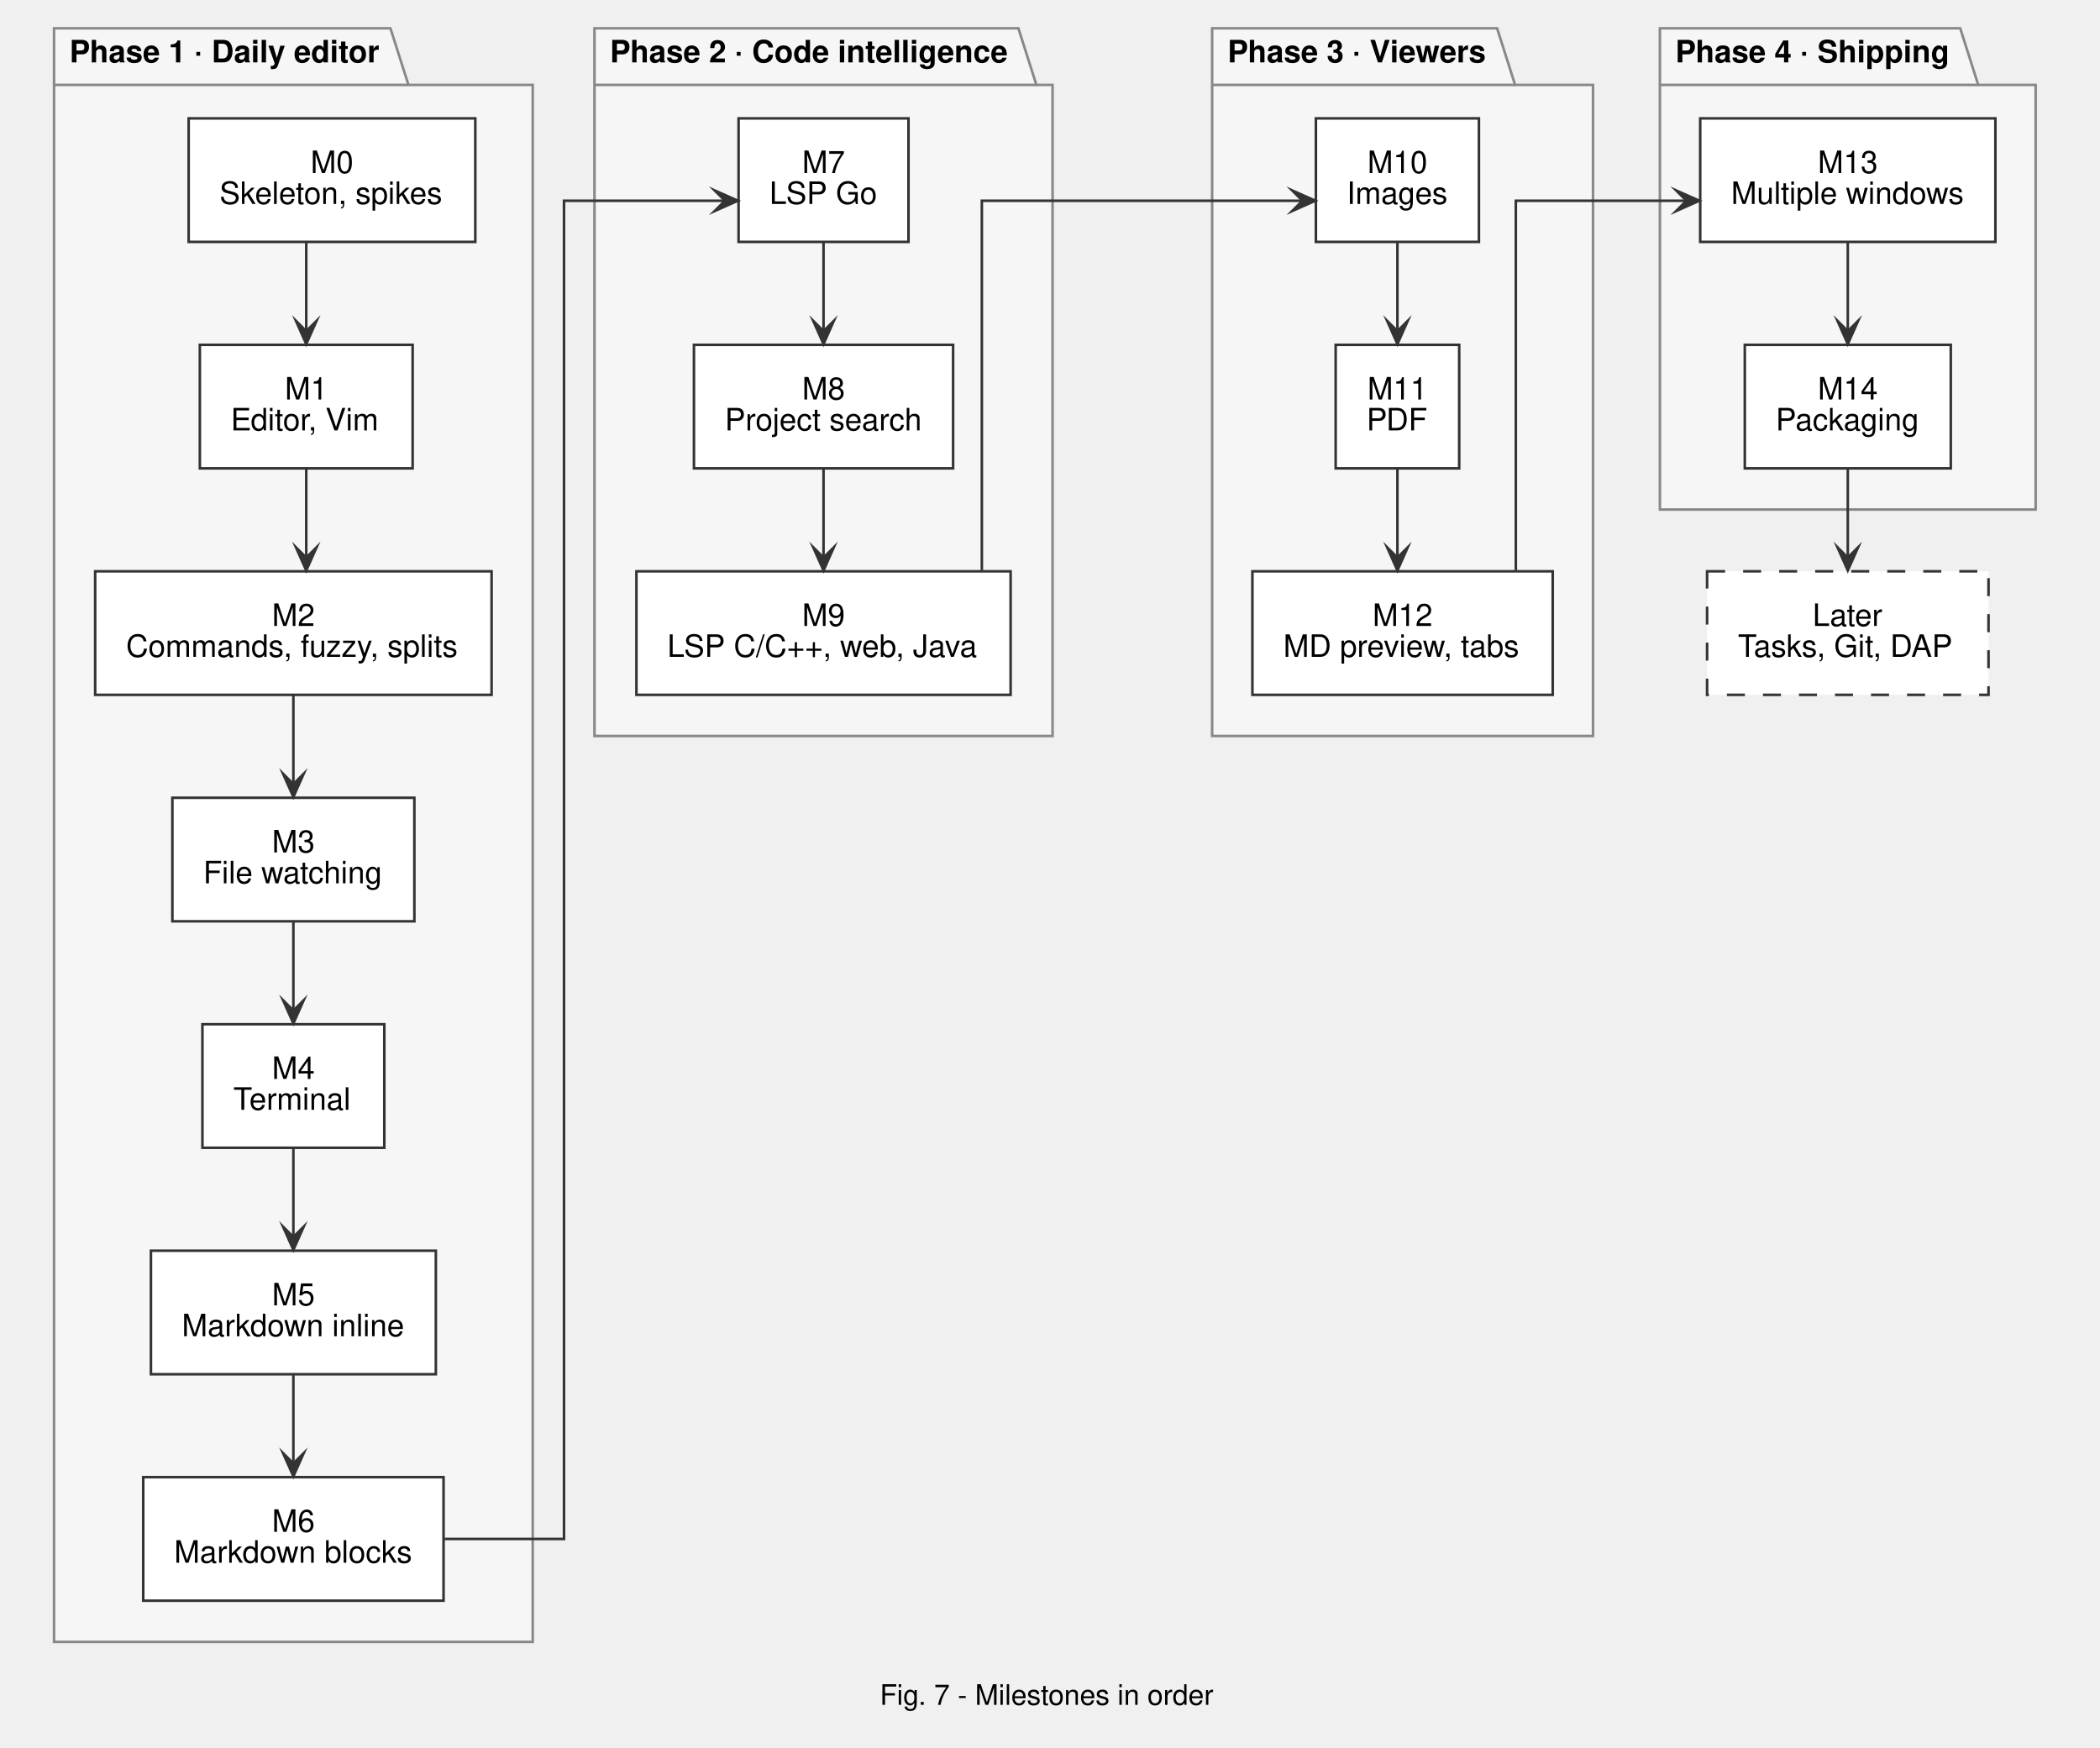
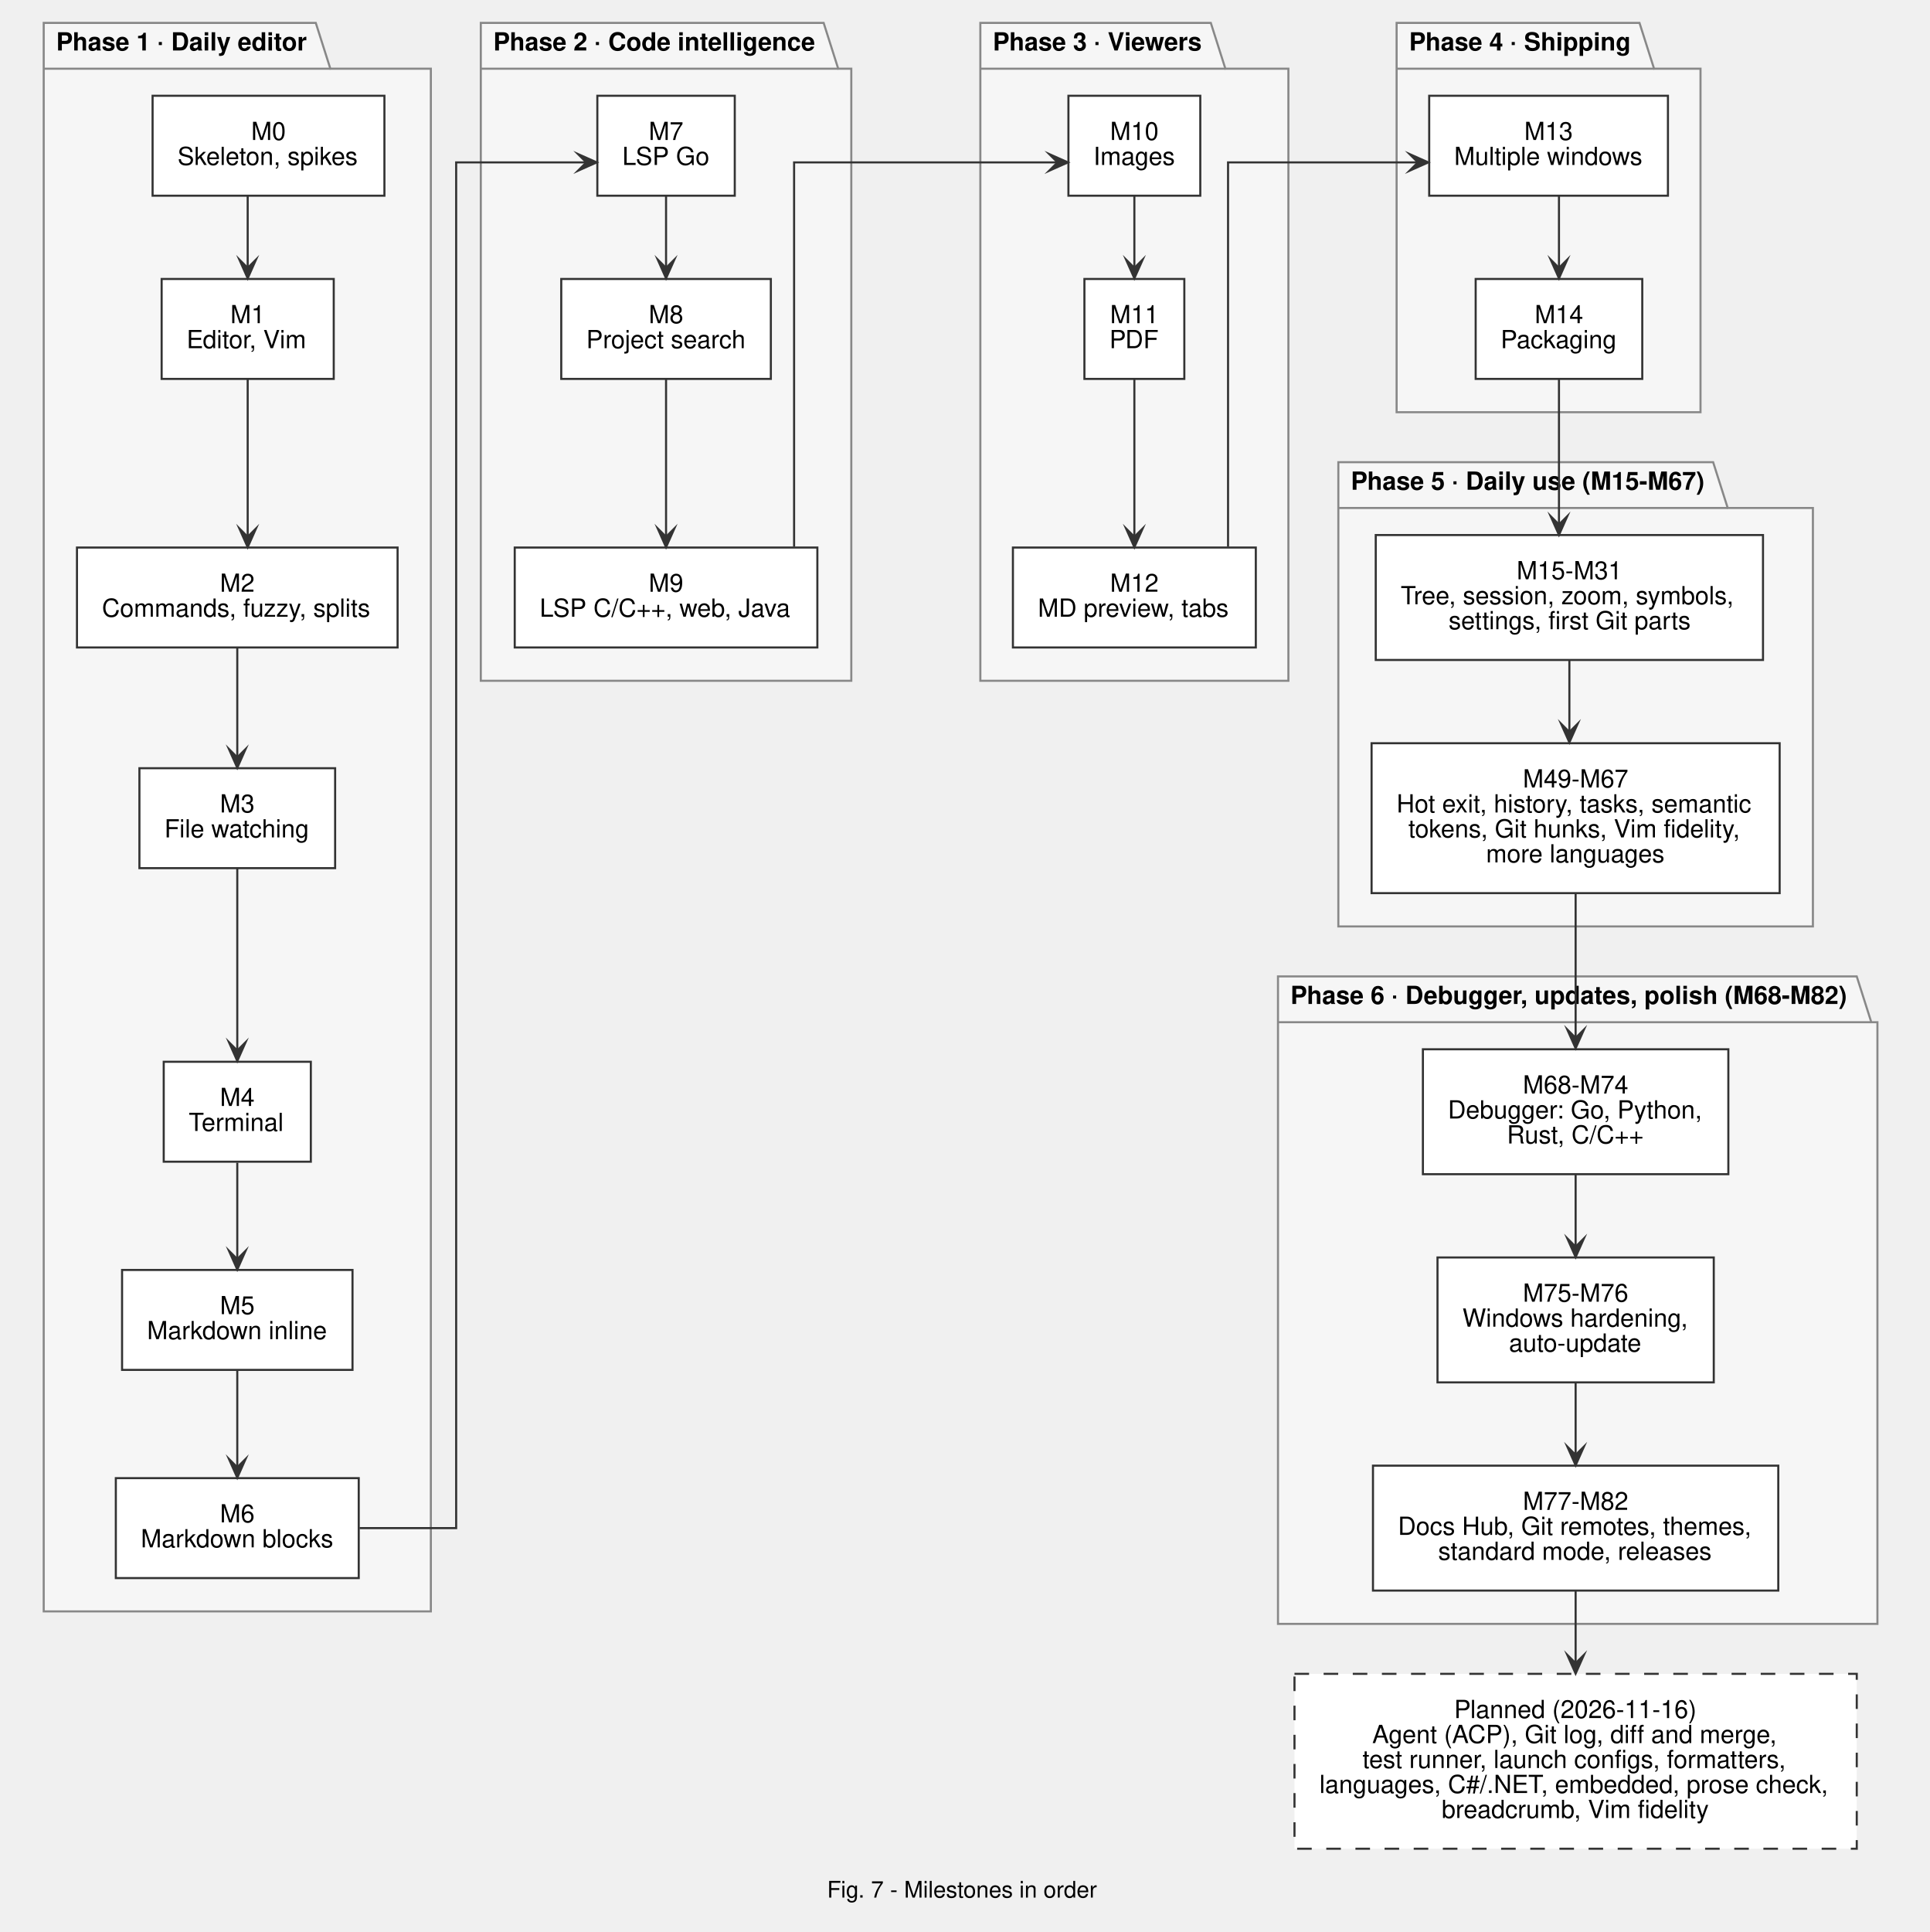
- <svg xmlns="http://www.w3.org/2000/svg" version="1.1" data-diagram-type="DESCRIPTION" style="width:816px;height:679px;background:#FFFFFF;" width="816px" height="679px" viewBox="0 0 816 679" zoomAndPan="magnify" preserveAspectRatio="none" contentStyleType="text/css">
+ <svg xmlns="http://www.w3.org/2000/svg" version="1.1" data-diagram-type="DESCRIPTION" style="width:927px;height:928px;background:#FFFFFF;" width="927px" height="928px" viewBox="0 0 927 928" zoomAndPan="magnify" preserveAspectRatio="none" contentStyleType="text/css">
  <defs />
  <g font-family="sans-serif" lengthAdjust="spacing">
    <g class="cluster" data-qualified-name="Phase 1 . Daily editor" id="ent0001" data-source-line="3">
-       <polygon points="21,11,151.715,11,158.715,33,207,33,207,638,21,638,21,11" fill="#F6F6F6" style="stroke:#888;stroke-width:1;stroke-linejoin:miter;stroke-miterlimit:10;" />
+       <polygon points="21,11,151.715,11,158.715,33,207,33,207,774,21,774,21,11" fill="#F6F6F6" style="stroke:#888;stroke-width:1;stroke-linejoin:miter;stroke-miterlimit:10;" />
      <line x1="21" y1="33" x2="158.715" y2="33" style="stroke:#888;stroke-width:1;" />
      <text x="27" y="24.24" fill="#000" font-size="12" textLength="120.715" font-weight="700" font-family="Helvetica">Phase 1 · Daily editor</text>
    </g>
    <g class="cluster" data-qualified-name="Phase 2 . Code intelligence" id="ent0009" data-source-line="12">
-       <polygon points="231,11,395.717,11,402.717,33,409,33,409,286,231,286,231,11" fill="#F6F6F6" style="stroke:#888;stroke-width:1;stroke-linejoin:miter;stroke-miterlimit:10;" />
+       <polygon points="231,11,395.717,11,402.717,33,409,33,409,327,231,327,231,11" fill="#F6F6F6" style="stroke:#888;stroke-width:1;stroke-linejoin:miter;stroke-miterlimit:10;" />
      <line x1="231" y1="33" x2="402.717" y2="33" style="stroke:#888;stroke-width:1;" />
      <text x="237" y="24.24" fill="#000" font-size="12" textLength="154.717" font-weight="700" font-family="Helvetica">Phase 2 · Code intelligence</text>
    </g>
    <g class="cluster" data-qualified-name="Phase 3 . Viewers" id="ent0013" data-source-line="17">
-       <polygon points="471,11,581.729,11,588.729,33,619,33,619,286,471,286,471,11" fill="#F6F6F6" style="stroke:#888;stroke-width:1;stroke-linejoin:miter;stroke-miterlimit:10;" />
+       <polygon points="471,11,581.729,11,588.729,33,619,33,619,327,471,327,471,11" fill="#F6F6F6" style="stroke:#888;stroke-width:1;stroke-linejoin:miter;stroke-miterlimit:10;" />
      <line x1="471" y1="33" x2="588.729" y2="33" style="stroke:#888;stroke-width:1;" />
      <text x="477" y="24.24" fill="#000" font-size="12" textLength="100.729" font-weight="700" font-family="Helvetica">Phase 3 · Viewers</text>
    </g>
    <g class="cluster" data-qualified-name="Phase 4 . Shipping" id="ent0017" data-source-line="22">
-       <polygon points="645,11,761.688,11,768.688,33,791,33,791,198,645,198,645,11" fill="#F6F6F6" style="stroke:#888;stroke-width:1;stroke-linejoin:miter;stroke-miterlimit:10;" />
-       <line x1="645" y1="33" x2="768.688" y2="33" style="stroke:#888;stroke-width:1;" />
-       <text x="651" y="24.24" fill="#000" font-size="12" textLength="106.688" font-weight="700" font-family="Helvetica">Phase 4 · Shipping</text>
+       <polygon points="671,11,787.688,11,794.688,33,817,33,817,198,671,198,671,11" fill="#F6F6F6" style="stroke:#888;stroke-width:1;stroke-linejoin:miter;stroke-miterlimit:10;" />
+       <line x1="671" y1="33" x2="794.688" y2="33" style="stroke:#888;stroke-width:1;" />
+       <text x="677" y="24.24" fill="#000" font-size="12" textLength="106.688" font-weight="700" font-family="Helvetica">Phase 4 · Shipping</text>
+     </g>
+     <g class="cluster" data-qualified-name="Phase 5 . Daily use .M15-M67." id="ent0020" data-source-line="26">
+       <polygon points="643,222,823.068,222,830.068,244,871,244,871,445,643,445,643,222" fill="#F6F6F6" style="stroke:#888;stroke-width:1;stroke-linejoin:miter;stroke-miterlimit:10;" />
+       <line x1="643" y1="244" x2="830.068" y2="244" style="stroke:#888;stroke-width:1;" />
+       <text x="649" y="235.24" fill="#000" font-size="12" textLength="170.068" font-weight="700" font-family="Helvetica">Phase 5 · Daily use (M15-M67)</text>
+     </g>
+     <g class="cluster" data-qualified-name="Phase 6 . Debugger. updates. polish .M68-M82." id="ent0023" data-source-line="30">
+       <polygon points="614,469,892.055,469,899.055,491,902,491,902,780,614,780,614,469" fill="#F6F6F6" style="stroke:#888;stroke-width:1;stroke-linejoin:miter;stroke-miterlimit:10;" />
+       <line x1="614" y1="491" x2="899.055" y2="491" style="stroke:#888;stroke-width:1;" />
+       <text x="620" y="482.24" fill="#000" font-size="12" textLength="268.055" font-weight="700" font-family="Helvetica">Phase 6 · Debugger, updates, polish (M68-M82)</text>
    </g>
    <g class="entity" data-qualified-name="Phase 1 . Daily editor.M0" id="ent0002" data-source-line="4">
      <rect x="73.31" y="46" width="111.381" height="48" fill="#FFF" style="stroke:#333;stroke-width:1;" />
      <text x="120.665" y="67.24" fill="#000" font-size="12" textLength="16.67" font-family="Helvetica">M0</text>
      <text x="85.31" y="79.24" fill="#000" font-size="12" textLength="87.381" font-family="Helvetica">Skeleton, spikes</text>
    </g>
    <g class="entity" data-qualified-name="Phase 1 . Daily editor.M1" id="ent0003" data-source-line="5">
      <rect x="77.66" y="134" width="82.682" height="48" fill="#FFF" style="stroke:#333;stroke-width:1;" />
      <text x="110.666" y="155.24" fill="#000" font-size="12" textLength="16.67" font-family="Helvetica">M1</text>
      <text x="89.66" y="167.24" fill="#000" font-size="12" textLength="58.682" font-family="Helvetica">Editor, Vim</text>
    </g>
    <g class="entity" data-qualified-name="Phase 1 . Daily editor.M2" id="ent0004" data-source-line="6">
-       <rect x="36.98" y="222" width="154.037" height="48" fill="#FFF" style="stroke:#333;stroke-width:1;" />
-       <text x="105.664" y="243.24" fill="#000" font-size="12" textLength="16.67" font-family="Helvetica">M2</text>
-       <text x="48.98" y="255.24" fill="#000" font-size="12" textLength="130.037" font-family="Helvetica">Commands, fuzzy, splits</text>
+       <rect x="36.98" y="263" width="154.037" height="48" fill="#FFF" style="stroke:#333;stroke-width:1;" />
+       <text x="105.664" y="284.24" fill="#000" font-size="12" textLength="16.67" font-family="Helvetica">M2</text>
+       <text x="48.98" y="296.24" fill="#000" font-size="12" textLength="130.037" font-family="Helvetica">Commands, fuzzy, splits</text>
    </g>
    <g class="entity" data-qualified-name="Phase 1 . Daily editor.M3" id="ent0005" data-source-line="7">
-       <rect x="66.98" y="310" width="94.031" height="48" fill="#FFF" style="stroke:#333;stroke-width:1;" />
-       <text x="105.661" y="331.24" fill="#000" font-size="12" textLength="16.67" font-family="Helvetica">M3</text>
-       <text x="78.98" y="343.24" fill="#000" font-size="12" textLength="70.031" font-family="Helvetica">File watching</text>
+       <rect x="66.98" y="369" width="94.031" height="48" fill="#FFF" style="stroke:#333;stroke-width:1;" />
+       <text x="105.661" y="390.24" fill="#000" font-size="12" textLength="16.67" font-family="Helvetica">M3</text>
+       <text x="78.98" y="402.24" fill="#000" font-size="12" textLength="70.031" font-family="Helvetica">File watching</text>
    </g>
    <g class="entity" data-qualified-name="Phase 1 . Daily editor.M4" id="ent0006" data-source-line="8">
-       <rect x="78.66" y="398" width="70.676" height="48" fill="#FFF" style="stroke:#333;stroke-width:1;" />
-       <text x="105.663" y="419.24" fill="#000" font-size="12" textLength="16.67" font-family="Helvetica">M4</text>
-       <text x="90.66" y="431.24" fill="#000" font-size="12" textLength="46.676" font-family="Helvetica">Terminal</text>
+       <rect x="78.66" y="510" width="70.676" height="48" fill="#FFF" style="stroke:#333;stroke-width:1;" />
+       <text x="105.663" y="531.24" fill="#000" font-size="12" textLength="16.67" font-family="Helvetica">M4</text>
+       <text x="90.66" y="543.24" fill="#000" font-size="12" textLength="46.676" font-family="Helvetica">Terminal</text>
    </g>
    <g class="entity" data-qualified-name="Phase 1 . Daily editor.M5" id="ent0007" data-source-line="9">
-       <rect x="58.65" y="486" width="110.707" height="48" fill="#FFF" style="stroke:#333;stroke-width:1;" />
-       <text x="105.669" y="507.24" fill="#000" font-size="12" textLength="16.67" font-family="Helvetica">M5</text>
-       <text x="70.65" y="519.24" fill="#000" font-size="12" textLength="86.707" font-family="Helvetica">Markdown inline</text>
+       <rect x="58.65" y="610" width="110.707" height="48" fill="#FFF" style="stroke:#333;stroke-width:1;" />
+       <text x="105.669" y="631.24" fill="#000" font-size="12" textLength="16.67" font-family="Helvetica">M5</text>
+       <text x="70.65" y="643.24" fill="#000" font-size="12" textLength="86.707" font-family="Helvetica">Markdown inline</text>
    </g>
    <g class="entity" data-qualified-name="Phase 1 . Daily editor.M6" id="ent0008" data-source-line="10">
-       <rect x="55.65" y="574" width="116.701" height="48" fill="#FFF" style="stroke:#333;stroke-width:1;" />
-       <text x="105.666" y="595.24" fill="#000" font-size="12" textLength="16.67" font-family="Helvetica">M6</text>
-       <text x="67.65" y="607.24" fill="#000" font-size="12" textLength="92.701" font-family="Helvetica">Markdown blocks</text>
+       <rect x="55.65" y="710" width="116.701" height="48" fill="#FFF" style="stroke:#333;stroke-width:1;" />
+       <text x="105.666" y="731.24" fill="#000" font-size="12" textLength="16.67" font-family="Helvetica">M6</text>
+       <text x="67.65" y="743.24" fill="#000" font-size="12" textLength="92.701" font-family="Helvetica">Markdown blocks</text>
    </g>
    <g class="entity" data-qualified-name="Phase 2 . Code intelligence.M7" id="ent0010" data-source-line="13">
      <rect x="286.99" y="46" width="66.023" height="48" fill="#FFF" style="stroke:#333;stroke-width:1;" />
      <text x="311.667" y="67.24" fill="#000" font-size="12" textLength="16.67" font-family="Helvetica">M7</text>
      <text x="298.99" y="79.24" fill="#000" font-size="12" textLength="42.023" font-family="Helvetica">LSP Go</text>
    </g>
    <g class="entity" data-qualified-name="Phase 2 . Code intelligence.M8" id="ent0011" data-source-line="14">
      <rect x="269.65" y="134" width="100.699" height="48" fill="#FFF" style="stroke:#333;stroke-width:1;" />
      <text x="311.665" y="155.24" fill="#000" font-size="12" textLength="16.67" font-family="Helvetica">M8</text>
      <text x="281.65" y="167.24" fill="#000" font-size="12" textLength="76.699" font-family="Helvetica">Project search</text>
    </g>
    <g class="entity" data-qualified-name="Phase 2 . Code intelligence.M9" id="ent0012" data-source-line="15">
-       <rect x="247.3" y="222" width="145.395" height="48" fill="#FFF" style="stroke:#333;stroke-width:1;" />
-       <text x="311.662" y="243.24" fill="#000" font-size="12" textLength="16.67" font-family="Helvetica">M9</text>
-       <text x="259.3" y="255.24" fill="#000" font-size="12" textLength="121.395" font-family="Helvetica">LSP C/C++, web, Java</text>
+       <rect x="247.3" y="263" width="145.395" height="48" fill="#FFF" style="stroke:#333;stroke-width:1;" />
+       <text x="311.662" y="284.24" fill="#000" font-size="12" textLength="16.67" font-family="Helvetica">M9</text>
+       <text x="259.3" y="296.24" fill="#000" font-size="12" textLength="121.395" font-family="Helvetica">LSP C/C++, web, Java</text>
    </g>
    <g class="entity" data-qualified-name="Phase 3 . Viewers.M10" id="ent0014" data-source-line="18">
-       <rect x="511.32" y="46" width="63.352" height="48" fill="#FFF" style="stroke:#333;stroke-width:1;" />
-       <text x="531.324" y="67.24" fill="#000" font-size="12" textLength="23.344" font-family="Helvetica">M10</text>
-       <text x="523.32" y="79.24" fill="#000" font-size="12" textLength="39.352" font-family="Helvetica">Images</text>
+       <rect x="513.32" y="46" width="63.352" height="48" fill="#FFF" style="stroke:#333;stroke-width:1;" />
+       <text x="533.324" y="67.24" fill="#000" font-size="12" textLength="23.344" font-family="Helvetica">M10</text>
+       <text x="525.32" y="79.24" fill="#000" font-size="12" textLength="39.352" font-family="Helvetica">Images</text>
    </g>
    <g class="entity" data-qualified-name="Phase 3 . Viewers.M11" id="ent0015" data-source-line="19">
-       <rect x="519" y="134" width="48" height="48" fill="#FFF" style="stroke:#333;stroke-width:1;" />
-       <text x="531.328" y="155.24" fill="#000" font-size="12" textLength="23.344" font-family="Helvetica">M11</text>
-       <text x="531" y="167.24" fill="#000" font-size="12" textLength="24" font-family="Helvetica">PDF</text>
+       <rect x="521" y="134" width="48" height="48" fill="#FFF" style="stroke:#333;stroke-width:1;" />
+       <text x="533.328" y="155.24" fill="#000" font-size="12" textLength="23.344" font-family="Helvetica">M11</text>
+       <text x="533" y="167.24" fill="#000" font-size="12" textLength="24" font-family="Helvetica">PDF</text>
    </g>
    <g class="entity" data-qualified-name="Phase 3 . Viewers.M12" id="ent0016" data-source-line="20">
-       <rect x="486.65" y="222" width="116.695" height="48" fill="#FFF" style="stroke:#333;stroke-width:1;" />
-       <text x="533.326" y="243.24" fill="#000" font-size="12" textLength="23.344" font-family="Helvetica">M12</text>
-       <text x="498.65" y="255.24" fill="#000" font-size="12" textLength="92.695" font-family="Helvetica">MD preview, tabs</text>
+       <rect x="486.65" y="263" width="116.695" height="48" fill="#FFF" style="stroke:#333;stroke-width:1;" />
+       <text x="533.326" y="284.24" fill="#000" font-size="12" textLength="23.344" font-family="Helvetica">M12</text>
+       <text x="498.65" y="296.24" fill="#000" font-size="12" textLength="92.695" font-family="Helvetica">MD preview, tabs</text>
    </g>
    <g class="entity" data-qualified-name="Phase 4 . Shipping.M13" id="ent0018" data-source-line="23">
-       <rect x="660.65" y="46" width="114.703" height="48" fill="#FFF" style="stroke:#333;stroke-width:1;" />
-       <text x="706.33" y="67.24" fill="#000" font-size="12" textLength="23.344" font-family="Helvetica">M13</text>
-       <text x="672.65" y="79.24" fill="#000" font-size="12" textLength="90.703" font-family="Helvetica">Multiple windows</text>
+       <rect x="686.65" y="46" width="114.703" height="48" fill="#FFF" style="stroke:#333;stroke-width:1;" />
+       <text x="732.33" y="67.24" fill="#000" font-size="12" textLength="23.344" font-family="Helvetica">M13</text>
+       <text x="698.65" y="79.24" fill="#000" font-size="12" textLength="90.703" font-family="Helvetica">Multiple windows</text>
    </g>
    <g class="entity" data-qualified-name="Phase 4 . Shipping.M14" id="ent0019" data-source-line="24">
-       <rect x="677.98" y="134" width="80.039" height="48" fill="#FFF" style="stroke:#333;stroke-width:1;" />
-       <text x="706.328" y="155.24" fill="#000" font-size="12" textLength="23.344" font-family="Helvetica">M14</text>
-       <text x="689.98" y="167.24" fill="#000" font-size="12" textLength="56.039" font-family="Helvetica">Packaging</text>
-     </g>
-     <g class="entity" data-qualified-name="L" id="ent0020" data-source-line="26">
-       <rect x="663.33" y="222" width="109.348" height="48" fill="#FFF" style="stroke:#333;stroke-width:1;stroke-dasharray:7,7;" />
-       <text x="704.328" y="243.24" fill="#000" font-size="12" textLength="27.352" font-family="Helvetica">Later</text>
-       <text x="675.33" y="255.24" fill="#000" font-size="12" textLength="85.348" font-family="Helvetica">Tasks, Git, DAP</text>
-     </g>
-     <g class="link" data-entity-1="ent0002" data-entity-2="ent0003" id="lnk21" data-source-line="27" data-link-type="dependency">
+       <rect x="708.98" y="134" width="80.039" height="48" fill="#FFF" style="stroke:#333;stroke-width:1;" />
+       <text x="737.328" y="155.24" fill="#000" font-size="12" textLength="23.344" font-family="Helvetica">M14</text>
+       <text x="720.98" y="167.24" fill="#000" font-size="12" textLength="56.039" font-family="Helvetica">Packaging</text>
+     </g>
+     <g class="entity" data-qualified-name="Phase 5 . Daily use .M15-M67..P5a" id="ent0021" data-source-line="27">
+       <rect x="660.97" y="257" width="186.053" height="60" fill="#FFF" style="stroke:#333;stroke-width:1;" />
+       <text x="728.655" y="278.24" fill="#000" font-size="12" textLength="50.684" font-family="Helvetica">M15-M31</text>
+       <text x="672.97" y="290.24" fill="#000" font-size="12" textLength="162.053" font-family="Helvetica">Tree, session, zoom, symbols,</text>
+       <text x="695.98" y="302.24" fill="#000" font-size="12" textLength="116.033" font-family="Helvetica">settings, first Git parts</text>
+     </g>
+     <g class="entity" data-qualified-name="Phase 5 . Daily use .M15-M67..P5b" id="ent0022" data-source-line="28">
+       <rect x="658.97" y="357" width="196.055" height="72" fill="#FFF" style="stroke:#333;stroke-width:1;" />
+       <text x="731.656" y="378.24" fill="#000" font-size="12" textLength="50.684" font-family="Helvetica">M49-M67</text>
+       <text x="670.97" y="390.24" fill="#000" font-size="12" textLength="172.055" font-family="Helvetica">Hot exit, history, tasks, semantic</text>
+       <text x="676.633" y="402.24" fill="#000" font-size="12" textLength="160.729" font-family="Helvetica">tokens, Git hunks, Vim fidelity,</text>
+       <text x="713.969" y="414.24" fill="#000" font-size="12" textLength="86.057" font-family="Helvetica">more languages</text>
+     </g>
+     <g class="entity" data-qualified-name="Phase 6 . Debugger. updates. polish .M68-M82..P6a" id="ent0024" data-source-line="31">
+       <rect x="683.63" y="504" width="146.742" height="60" fill="#FFF" style="stroke:#333;stroke-width:1;" />
+       <text x="731.659" y="525.24" fill="#000" font-size="12" textLength="50.684" font-family="Helvetica">M68-M74</text>
+       <text x="695.63" y="537.24" fill="#000" font-size="12" textLength="122.742" font-family="Helvetica">Debugger: Go, Python,</text>
+       <text x="723.989" y="549.24" fill="#000" font-size="12" textLength="66.023" font-family="Helvetica">Rust, C/C++</text>
+     </g>
+     <g class="entity" data-qualified-name="Phase 6 . Debugger. updates. polish .M68-M82..P6b" id="ent0025" data-source-line="32">
+       <rect x="690.64" y="604" width="132.727" height="60" fill="#FFF" style="stroke:#333;stroke-width:1;" />
+       <text x="731.661" y="625.24" fill="#000" font-size="12" textLength="50.684" font-family="Helvetica">M75-M76</text>
+       <text x="702.64" y="637.24" fill="#000" font-size="12" textLength="108.727" font-family="Helvetica">Windows hardening,</text>
+       <text x="724.976" y="649.24" fill="#000" font-size="12" textLength="64.055" font-family="Helvetica">auto-update</text>
+     </g>
+     <g class="entity" data-qualified-name="Phase 6 . Debugger. updates. polish .M68-M82..P6c" id="ent0026" data-source-line="33">
+       <rect x="659.64" y="704" width="194.725" height="60" fill="#FFF" style="stroke:#333;stroke-width:1;" />
+       <text x="731.661" y="725.24" fill="#000" font-size="12" textLength="50.684" font-family="Helvetica">M77-M82</text>
+       <text x="671.64" y="737.24" fill="#000" font-size="12" textLength="170.725" font-family="Helvetica">Docs Hub, Git remotes, themes,</text>
+       <text x="690.964" y="749.24" fill="#000" font-size="12" textLength="132.076" font-family="Helvetica">standard mode, releases</text>
+     </g>
+     <g class="entity" data-qualified-name="PL" id="ent0027" data-source-line="35">
+       <rect x="621.93" y="804" width="270.141" height="84" fill="#FFF" style="stroke:#333;stroke-width:1;stroke-dasharray:7,7;" />
+       <text x="698.626" y="825.24" fill="#000" font-size="12" textLength="116.748" font-family="Helvetica">Planned (2026-11-16)</text>
+       <text x="659.289" y="837.24" fill="#000" font-size="12" textLength="195.422" font-family="Helvetica">Agent (ACP), Git log, diff and merge,</text>
+       <text x="654.619" y="849.24" fill="#000" font-size="12" textLength="204.762" font-family="Helvetica">test runner, launch configs, formatters,</text>
+       <text x="633.93" y="861.24" fill="#000" font-size="12" textLength="246.141" font-family="Helvetica">languages, C#/.NET, embedded, prose check,</text>
+       <text x="692.644" y="873.24" fill="#000" font-size="12" textLength="128.713" font-family="Helvetica">breadcrumb, Vim fidelity</text>
+     </g>
+     <g class="link" data-entity-1="ent0002" data-entity-2="ent0003" id="lnk28" data-source-line="36" data-link-type="dependency">
      <path d="M119,94.05 C119,106.36 119,116.32 119,128.68" style="stroke:#333;stroke-width:1;" fill="none" id="M0-to-M1" />
      <polygon points="119,133.68,123,124.68,119,128.68,115,124.68,119,133.68" fill="#333" style="stroke:#333;stroke-width:1;stroke-linejoin:miter;stroke-miterlimit:10;" />
    </g>
-     <g class="link" data-entity-1="ent0003" data-entity-2="ent0004" id="lnk22" data-source-line="28" data-link-type="dependency">
-       <path d="M119,182.05 C119,194.36 119,204.32 119,216.68" style="stroke:#333;stroke-width:1;" fill="none" id="M1-to-M2" />
-       <polygon points="119,221.68,123,212.68,119,216.68,115,212.68,119,221.68" fill="#333" style="stroke:#333;stroke-width:1;stroke-linejoin:miter;stroke-miterlimit:10;" />
-     </g>
-     <g class="link" data-entity-1="ent0004" data-entity-2="ent0005" id="lnk23" data-source-line="29" data-link-type="dependency">
-       <path d="M114,270.05 C114,282.36 114,292.32 114,304.68" style="stroke:#333;stroke-width:1;" fill="none" id="M2-to-M3" />
-       <polygon points="114,309.68,118,300.68,114,304.68,110,300.68,114,309.68" fill="#333" style="stroke:#333;stroke-width:1;stroke-linejoin:miter;stroke-miterlimit:10;" />
-     </g>
-     <g class="link" data-entity-1="ent0005" data-entity-2="ent0006" id="lnk24" data-source-line="30" data-link-type="dependency">
-       <path d="M114,358.05 C114,370.36 114,380.32 114,392.68" style="stroke:#333;stroke-width:1;" fill="none" id="M3-to-M4" />
-       <polygon points="114,397.68,118,388.68,114,392.68,110,388.68,114,397.68" fill="#333" style="stroke:#333;stroke-width:1;stroke-linejoin:miter;stroke-miterlimit:10;" />
-     </g>
-     <g class="link" data-entity-1="ent0006" data-entity-2="ent0007" id="lnk25" data-source-line="31" data-link-type="dependency">
-       <path d="M114,446.05 C114,458.36 114,468.32 114,480.68" style="stroke:#333;stroke-width:1;" fill="none" id="M4-to-M5" />
-       <polygon points="114,485.68,118,476.68,114,480.68,110,476.68,114,485.68" fill="#333" style="stroke:#333;stroke-width:1;stroke-linejoin:miter;stroke-miterlimit:10;" />
-     </g>
-     <g class="link" data-entity-1="ent0007" data-entity-2="ent0008" id="lnk26" data-source-line="32" data-link-type="dependency">
-       <path d="M114,534.05 C114,546.36 114,556.32 114,568.68" style="stroke:#333;stroke-width:1;" fill="none" id="M5-to-M6" />
-       <polygon points="114,573.68,118,564.68,114,568.68,110,564.68,114,573.68" fill="#333" style="stroke:#333;stroke-width:1;stroke-linejoin:miter;stroke-miterlimit:10;" />
-     </g>
-     <g class="link" data-entity-1="ent0008" data-entity-2="ent0010" id="lnk27" data-source-line="33" data-link-type="dependency">
-       <path d="M172.73,598 C196.82,598 219.16,598 219.16,598 C219.16,598 219.16,78 219.16,78 C219.16,78 252.33,78 281.7,78" style="stroke:#333;stroke-width:1;" fill="none" id="M6-to-M7" />
+     <g class="link" data-entity-1="ent0003" data-entity-2="ent0004" id="lnk29" data-source-line="37" data-link-type="dependency">
+       <path d="M119,182.26 C119,205.33 119,234.82 119,257.84" style="stroke:#333;stroke-width:1;" fill="none" id="M1-to-M2" />
+       <polygon points="119,262.84,123,253.84,119,257.84,115,253.84,119,262.84" fill="#333" style="stroke:#333;stroke-width:1;stroke-linejoin:miter;stroke-miterlimit:10;" />
+     </g>
+     <g class="link" data-entity-1="ent0004" data-entity-2="ent0005" id="lnk30" data-source-line="38" data-link-type="dependency">
+       <path d="M114,311.32 C114,328.56 114,346.58 114,363.79" style="stroke:#333;stroke-width:1;" fill="none" id="M2-to-M3" />
+       <polygon points="114,368.79,118,359.79,114,363.79,110,359.79,114,368.79" fill="#333" style="stroke:#333;stroke-width:1;stroke-linejoin:miter;stroke-miterlimit:10;" />
+     </g>
+     <g class="link" data-entity-1="ent0005" data-entity-2="ent0006" id="lnk31" data-source-line="39" data-link-type="dependency">
+       <path d="M114,417.24 C114,443.06 114,478.72 114,504.61" style="stroke:#333;stroke-width:1;" fill="none" id="M3-to-M4" />
+       <polygon points="114,509.61,118,500.61,114,504.61,110,500.61,114,509.61" fill="#333" style="stroke:#333;stroke-width:1;stroke-linejoin:miter;stroke-miterlimit:10;" />
+     </g>
+     <g class="link" data-entity-1="ent0006" data-entity-2="ent0007" id="lnk32" data-source-line="40" data-link-type="dependency">
+       <path d="M114,558.46 C114,574.07 114,589.23 114,604.79" style="stroke:#333;stroke-width:1;" fill="none" id="M4-to-M5" />
+       <polygon points="114,609.79,118,600.79,114,604.79,110,600.79,114,609.79" fill="#333" style="stroke:#333;stroke-width:1;stroke-linejoin:miter;stroke-miterlimit:10;" />
+     </g>
+     <g class="link" data-entity-1="ent0007" data-entity-2="ent0008" id="lnk33" data-source-line="41" data-link-type="dependency">
+       <path d="M114,658.46 C114,674.07 114,689.23 114,704.79" style="stroke:#333;stroke-width:1;" fill="none" id="M5-to-M6" />
+       <polygon points="114,709.79,118,700.79,114,704.79,110,700.79,114,709.79" fill="#333" style="stroke:#333;stroke-width:1;stroke-linejoin:miter;stroke-miterlimit:10;" />
+     </g>
+     <g class="link" data-entity-1="ent0008" data-entity-2="ent0010" id="lnk34" data-source-line="42" data-link-type="dependency">
+       <path d="M172.73,734 C196.82,734 219.16,734 219.16,734 C219.16,734 219.16,78 219.16,78 C219.16,78 252.33,78 281.7,78" style="stroke:#333;stroke-width:1;" fill="none" id="M6-to-M7" />
      <polygon points="286.7,78,277.7,74,281.7,78,277.7,82,286.7,78" fill="#333" style="stroke:#333;stroke-width:1;stroke-linejoin:miter;stroke-miterlimit:10;" />
    </g>
-     <g class="link" data-entity-1="ent0010" data-entity-2="ent0011" id="lnk29" data-source-line="35" data-link-type="dependency">
+     <g class="link" data-entity-1="ent0010" data-entity-2="ent0011" id="lnk36" data-source-line="44" data-link-type="dependency">
      <path d="M320,94.05 C320,106.36 320,116.32 320,128.68" style="stroke:#333;stroke-width:1;" fill="none" id="M7-to-M8" />
      <polygon points="320,133.68,324,124.68,320,128.68,316,124.68,320,133.68" fill="#333" style="stroke:#333;stroke-width:1;stroke-linejoin:miter;stroke-miterlimit:10;" />
    </g>
-     <g class="link" data-entity-1="ent0011" data-entity-2="ent0012" id="lnk30" data-source-line="36" data-link-type="dependency">
-       <path d="M320,182.05 C320,194.36 320,204.32 320,216.68" style="stroke:#333;stroke-width:1;" fill="none" id="M8-to-M9" />
-       <polygon points="320,221.68,324,212.68,320,216.68,316,212.68,320,221.68" fill="#333" style="stroke:#333;stroke-width:1;stroke-linejoin:miter;stroke-miterlimit:10;" />
-     </g>
-     <g class="link" data-entity-1="ent0012" data-entity-2="ent0014" id="lnk31" data-source-line="37" data-link-type="dependency">
-       <path d="M381.52,221.57 C381.52,174.98 381.52,78 381.52,78 C381.52,78 459.04,78 506.1,78" style="stroke:#333;stroke-width:1;" fill="none" id="M9-to-M10" />
-       <polygon points="511.1,78,502.1,74,506.1,78,502.1,82,511.1,78" fill="#333" style="stroke:#333;stroke-width:1;stroke-linejoin:miter;stroke-miterlimit:10;" />
-     </g>
-     <g class="link" data-entity-1="ent0014" data-entity-2="ent0015" id="lnk33" data-source-line="39" data-link-type="dependency">
-       <path d="M543,94.05 C543,106.36 543,116.32 543,128.68" style="stroke:#333;stroke-width:1;" fill="none" id="M10-to-M11" />
-       <polygon points="543,133.68,547,124.68,543,128.68,539,124.68,543,133.68" fill="#333" style="stroke:#333;stroke-width:1;stroke-linejoin:miter;stroke-miterlimit:10;" />
-     </g>
-     <g class="link" data-entity-1="ent0015" data-entity-2="ent0016" id="lnk34" data-source-line="40" data-link-type="dependency">
-       <path d="M543,182.05 C543,194.36 543,204.32 543,216.68" style="stroke:#333;stroke-width:1;" fill="none" id="M11-to-M12" />
-       <polygon points="543,221.68,547,212.68,543,216.68,539,212.68,543,221.68" fill="#333" style="stroke:#333;stroke-width:1;stroke-linejoin:miter;stroke-miterlimit:10;" />
-     </g>
-     <g class="link" data-entity-1="ent0016" data-entity-2="ent0018" id="lnk35" data-source-line="41" data-link-type="dependency">
-       <path d="M589.01,221.57 C589.01,174.98 589.01,78 589.01,78 C589.01,78 620.95,78 655.3,78" style="stroke:#333;stroke-width:1;" fill="none" id="M12-to-M13" />
-       <polygon points="660.3,78,651.3,74,655.3,78,651.3,82,660.3,78" fill="#333" style="stroke:#333;stroke-width:1;stroke-linejoin:miter;stroke-miterlimit:10;" />
-     </g>
-     <g class="link" data-entity-1="ent0018" data-entity-2="ent0019" id="lnk37" data-source-line="43" data-link-type="dependency">
-       <path d="M718,94.05 C718,106.36 718,116.32 718,128.68" style="stroke:#333;stroke-width:1;" fill="none" id="M13-to-M14" />
-       <polygon points="718,133.68,722,124.68,718,128.68,714,124.68,718,133.68" fill="#333" style="stroke:#333;stroke-width:1;stroke-linejoin:miter;stroke-miterlimit:10;" />
-     </g>
-     <g class="link" data-entity-1="ent0019" data-entity-2="ent0020" id="lnk38" data-source-line="44" data-link-type="dependency">
-       <path d="M718,182.05 C718,194.36 718,204.32 718,216.68" style="stroke:#333;stroke-width:1;" fill="none" id="M14-to-L" />
-       <polygon points="718,221.68,722,212.68,718,216.68,714,212.68,718,221.68" fill="#333" style="stroke:#333;stroke-width:1;stroke-linejoin:miter;stroke-miterlimit:10;" />
-     </g>
-     <g class="caption" data-source-line="45">
-       <text x="341.892" y="662.47" fill="#000" font-size="11" textLength="130.217" font-family="Helvetica">Fig. 7 - Milestones in order</text>
+     <g class="link" data-entity-1="ent0011" data-entity-2="ent0012" id="lnk37" data-source-line="45" data-link-type="dependency">
+       <path d="M320,182.26 C320,205.33 320,234.82 320,257.84" style="stroke:#333;stroke-width:1;" fill="none" id="M8-to-M9" />
+       <polygon points="320,262.84,324,253.84,320,257.84,316,253.84,320,262.84" fill="#333" style="stroke:#333;stroke-width:1;stroke-linejoin:miter;stroke-miterlimit:10;" />
+     </g>
+     <g class="link" data-entity-1="ent0012" data-entity-2="ent0014" id="lnk38" data-source-line="46" data-link-type="dependency">
+       <path d="M381.52,262.62 C381.52,207.48 381.52,78 381.52,78 C381.52,78 460.52,78 508.09,78" style="stroke:#333;stroke-width:1;" fill="none" id="M9-to-M10" />
+       <polygon points="513.09,78,504.09,74,508.09,78,504.09,82,513.09,78" fill="#333" style="stroke:#333;stroke-width:1;stroke-linejoin:miter;stroke-miterlimit:10;" />
+     </g>
+     <g class="link" data-entity-1="ent0014" data-entity-2="ent0015" id="lnk40" data-source-line="48" data-link-type="dependency">
+       <path d="M545,94.05 C545,106.36 545,116.32 545,128.68" style="stroke:#333;stroke-width:1;" fill="none" id="M10-to-M11" />
+       <polygon points="545,133.68,549,124.68,545,128.68,541,124.68,545,133.68" fill="#333" style="stroke:#333;stroke-width:1;stroke-linejoin:miter;stroke-miterlimit:10;" />
+     </g>
+     <g class="link" data-entity-1="ent0015" data-entity-2="ent0016" id="lnk41" data-source-line="49" data-link-type="dependency">
+       <path d="M545,182.26 C545,205.33 545,234.82 545,257.84" style="stroke:#333;stroke-width:1;" fill="none" id="M11-to-M12" />
+       <polygon points="545,262.84,549,253.84,545,257.84,541,253.84,545,262.84" fill="#333" style="stroke:#333;stroke-width:1;stroke-linejoin:miter;stroke-miterlimit:10;" />
+     </g>
+     <g class="link" data-entity-1="ent0016" data-entity-2="ent0018" id="lnk42" data-source-line="50" data-link-type="dependency">
+       <path d="M590.01,262.62 C590.01,207.48 590.01,78 590.01,78 C590.01,78 637.53,78 681.22,78" style="stroke:#333;stroke-width:1;" fill="none" id="M12-to-M13" />
+       <polygon points="686.22,78,677.22,74,681.22,78,677.22,82,686.22,78" fill="#333" style="stroke:#333;stroke-width:1;stroke-linejoin:miter;stroke-miterlimit:10;" />
+     </g>
+     <g class="link" data-entity-1="ent0018" data-entity-2="ent0019" id="lnk44" data-source-line="52" data-link-type="dependency">
+       <path d="M749,94.05 C749,106.36 749,116.32 749,128.68" style="stroke:#333;stroke-width:1;" fill="none" id="M13-to-M14" />
+       <polygon points="749,133.68,753,124.68,749,128.68,745,124.68,749,133.68" fill="#333" style="stroke:#333;stroke-width:1;stroke-linejoin:miter;stroke-miterlimit:10;" />
+     </g>
+     <g class="link" data-entity-1="ent0019" data-entity-2="ent0021" id="lnk45" data-source-line="53" data-link-type="dependency">
+       <path d="M749,182.26 C749,203.43 749,229.22 749,251.94" style="stroke:#333;stroke-width:1;" fill="none" id="M14-to-P5a" />
+       <polygon points="749,256.94,753,247.94,749,251.94,745,247.94,749,256.94" fill="#333" style="stroke:#333;stroke-width:1;stroke-linejoin:miter;stroke-miterlimit:10;" />
+     </g>
+     <g class="link" data-entity-1="ent0021" data-entity-2="ent0022" id="lnk46" data-source-line="54" data-link-type="dependency">
+       <path d="M754,317.38 C754,329.61 754,338.83 754,351.61" style="stroke:#333;stroke-width:1;" fill="none" id="P5a-to-P5b" />
+       <polygon points="754,356.61,758,347.61,754,351.61,750,347.61,754,356.61" fill="#333" style="stroke:#333;stroke-width:1;stroke-linejoin:miter;stroke-miterlimit:10;" />
+     </g>
+     <g class="link" data-entity-1="ent0022" data-entity-2="ent0024" id="lnk47" data-source-line="55" data-link-type="dependency">
+       <path d="M757,429.31 C757,452.32 757,476.74 757,498.53" style="stroke:#333;stroke-width:1;" fill="none" id="P5b-to-P6a" />
+       <polygon points="757,503.53,761,494.53,757,498.53,753,494.53,757,503.53" fill="#333" style="stroke:#333;stroke-width:1;stroke-linejoin:miter;stroke-miterlimit:10;" />
+     </g>
+     <g class="link" data-entity-1="ent0024" data-entity-2="ent0025" id="lnk48" data-source-line="56" data-link-type="dependency">
+       <path d="M757,564.27 C757,576.81 757,586.31 757,598.83" style="stroke:#333;stroke-width:1;" fill="none" id="P6a-to-P6b" />
+       <polygon points="757,603.83,761,594.83,757,598.83,753,594.83,757,603.83" fill="#333" style="stroke:#333;stroke-width:1;stroke-linejoin:miter;stroke-miterlimit:10;" />
+     </g>
+     <g class="link" data-entity-1="ent0025" data-entity-2="ent0026" id="lnk49" data-source-line="57" data-link-type="dependency">
+       <path d="M757,664.27 C757,676.81 757,686.31 757,698.83" style="stroke:#333;stroke-width:1;" fill="none" id="P6b-to-P6c" />
+       <polygon points="757,703.83,761,694.83,757,698.83,753,694.83,757,703.83" fill="#333" style="stroke:#333;stroke-width:1;stroke-linejoin:miter;stroke-miterlimit:10;" />
+     </g>
+     <g class="link" data-entity-1="ent0026" data-entity-2="ent0027" id="lnk50" data-source-line="58" data-link-type="dependency">
+       <path d="M757,764.31 C757,776.49 757,785.74 757,798.89" style="stroke:#333;stroke-width:1;" fill="none" id="P6c-to-PL" />
+       <polygon points="757,803.89,761,794.89,757,798.89,753,794.89,757,803.89" fill="#333" style="stroke:#333;stroke-width:1;stroke-linejoin:miter;stroke-miterlimit:10;" />
+     </g>
+     <g class="caption" data-source-line="59">
+       <text x="397.392" y="911.47" fill="#000" font-size="11" textLength="130.217" font-family="Helvetica">Fig. 7 - Milestones in order</text>
    </g>
  </g>
</svg>
